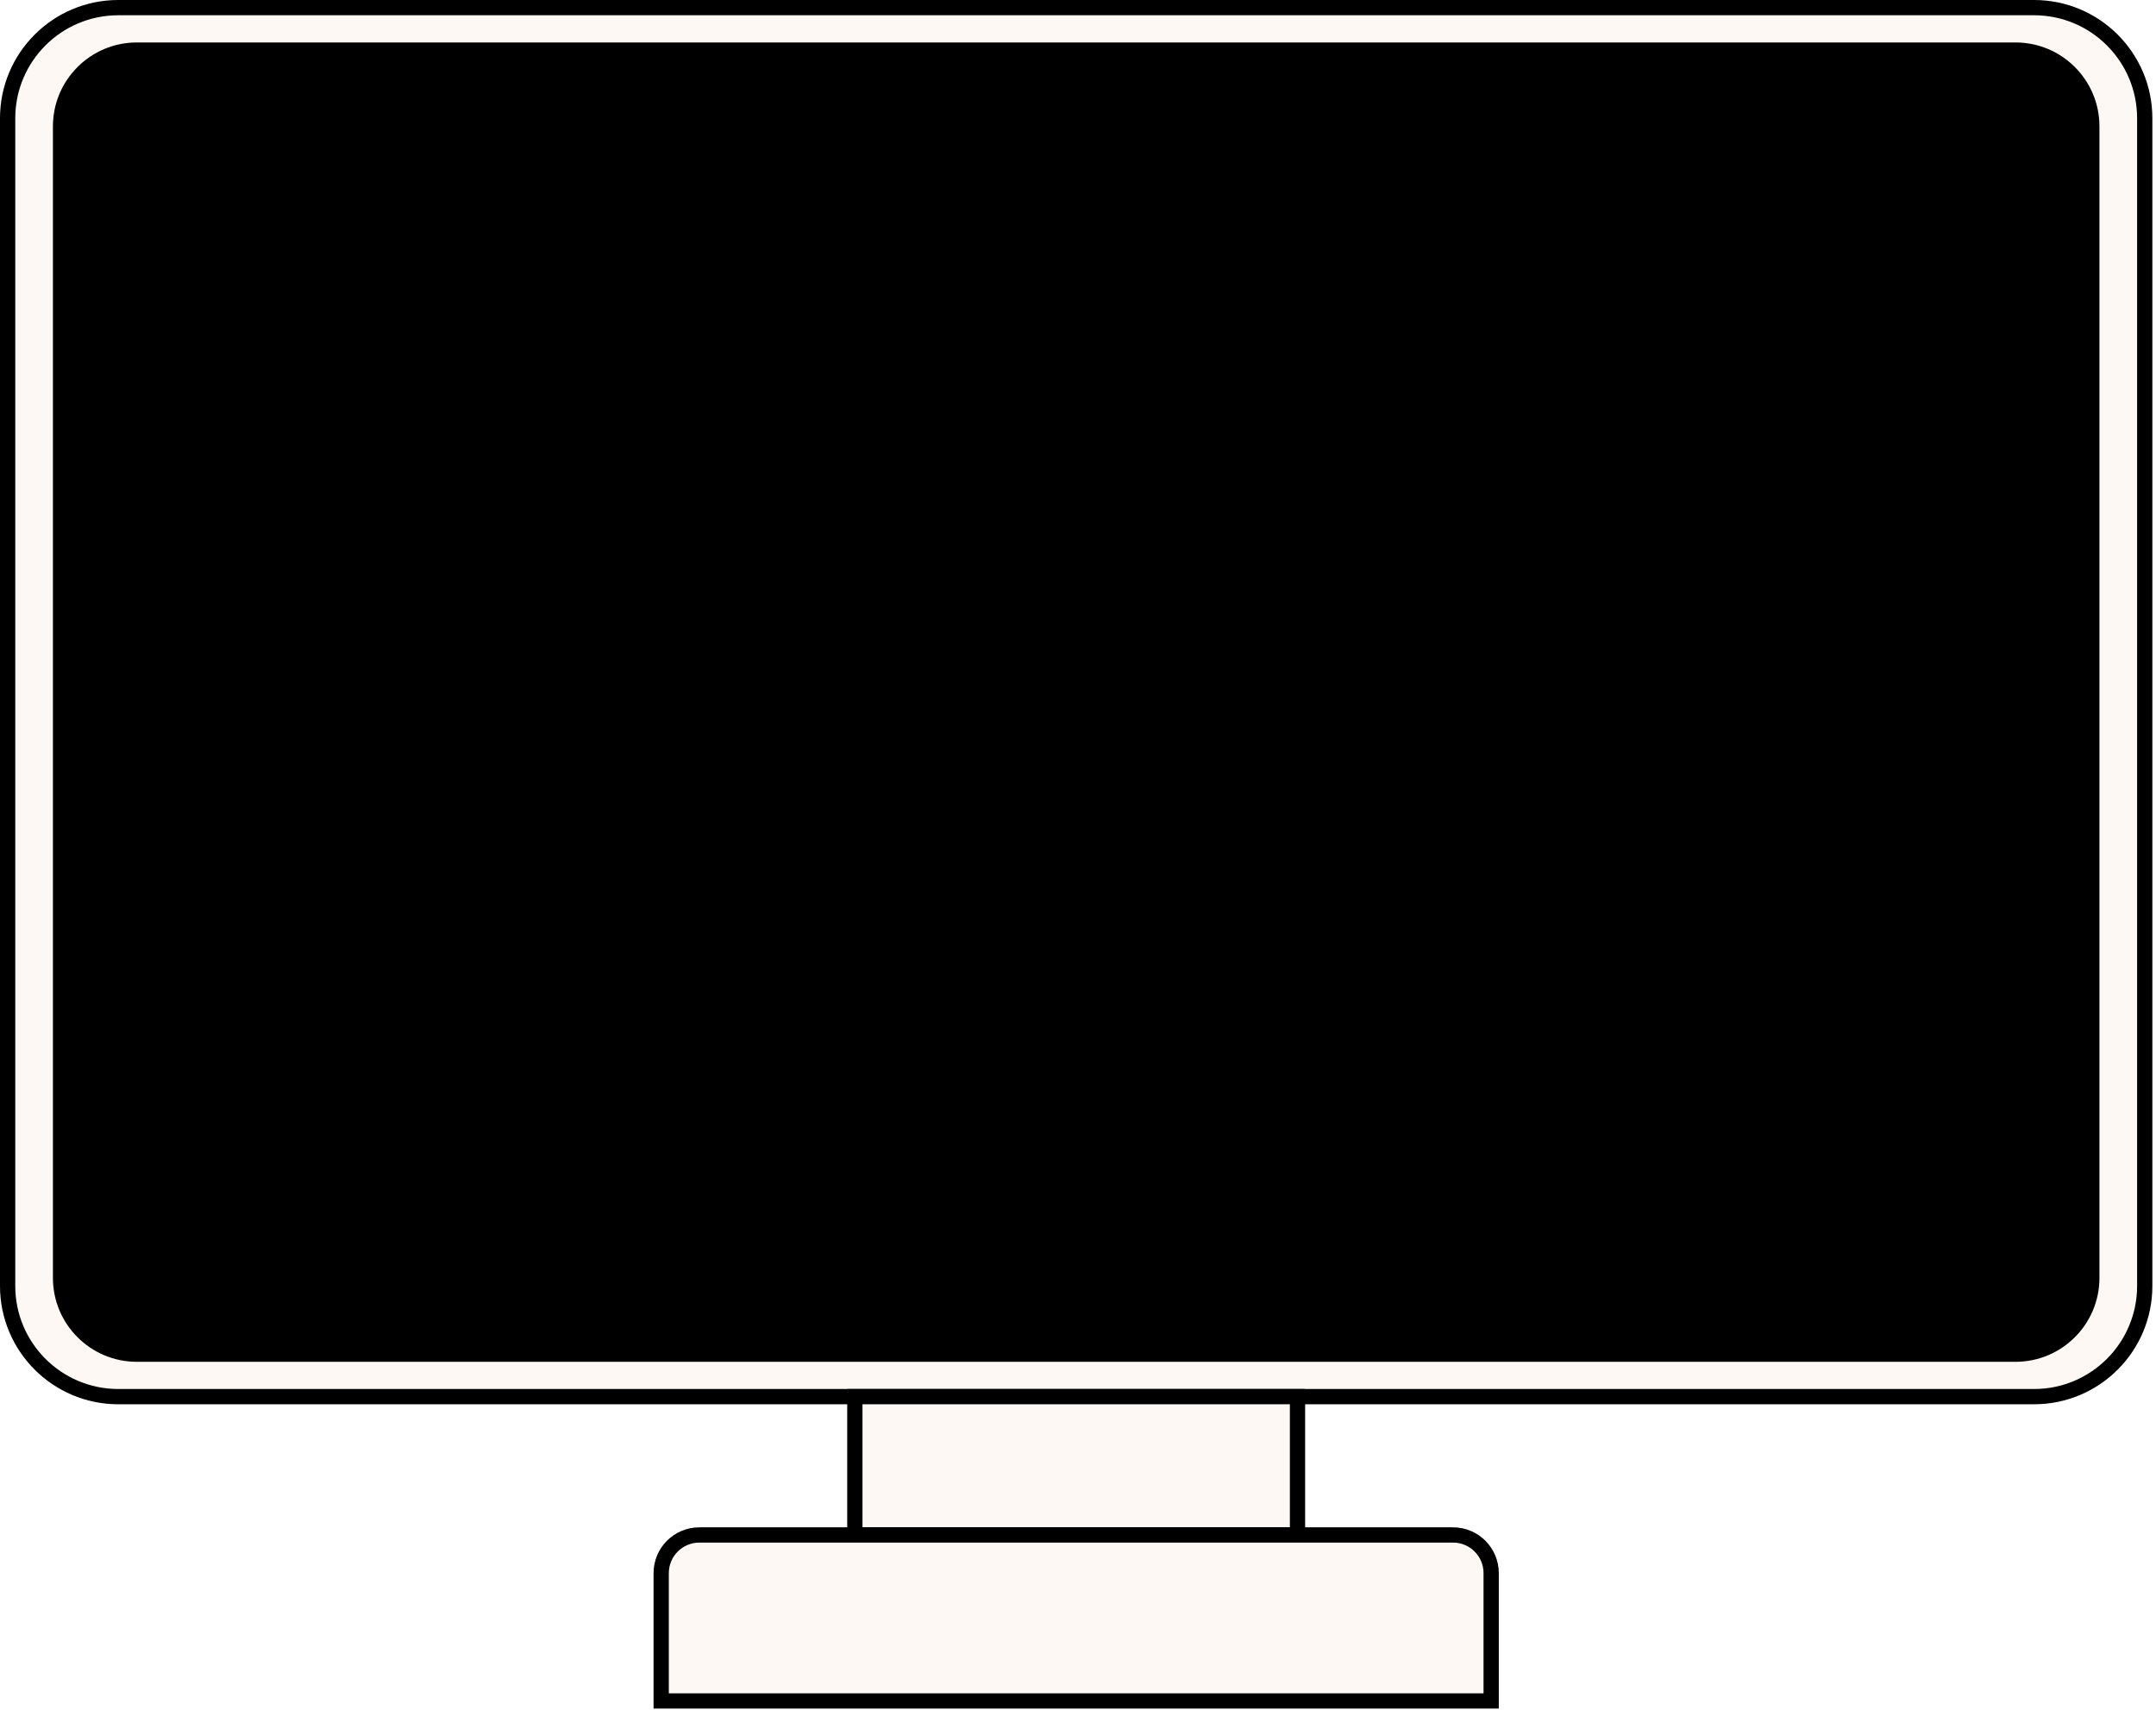
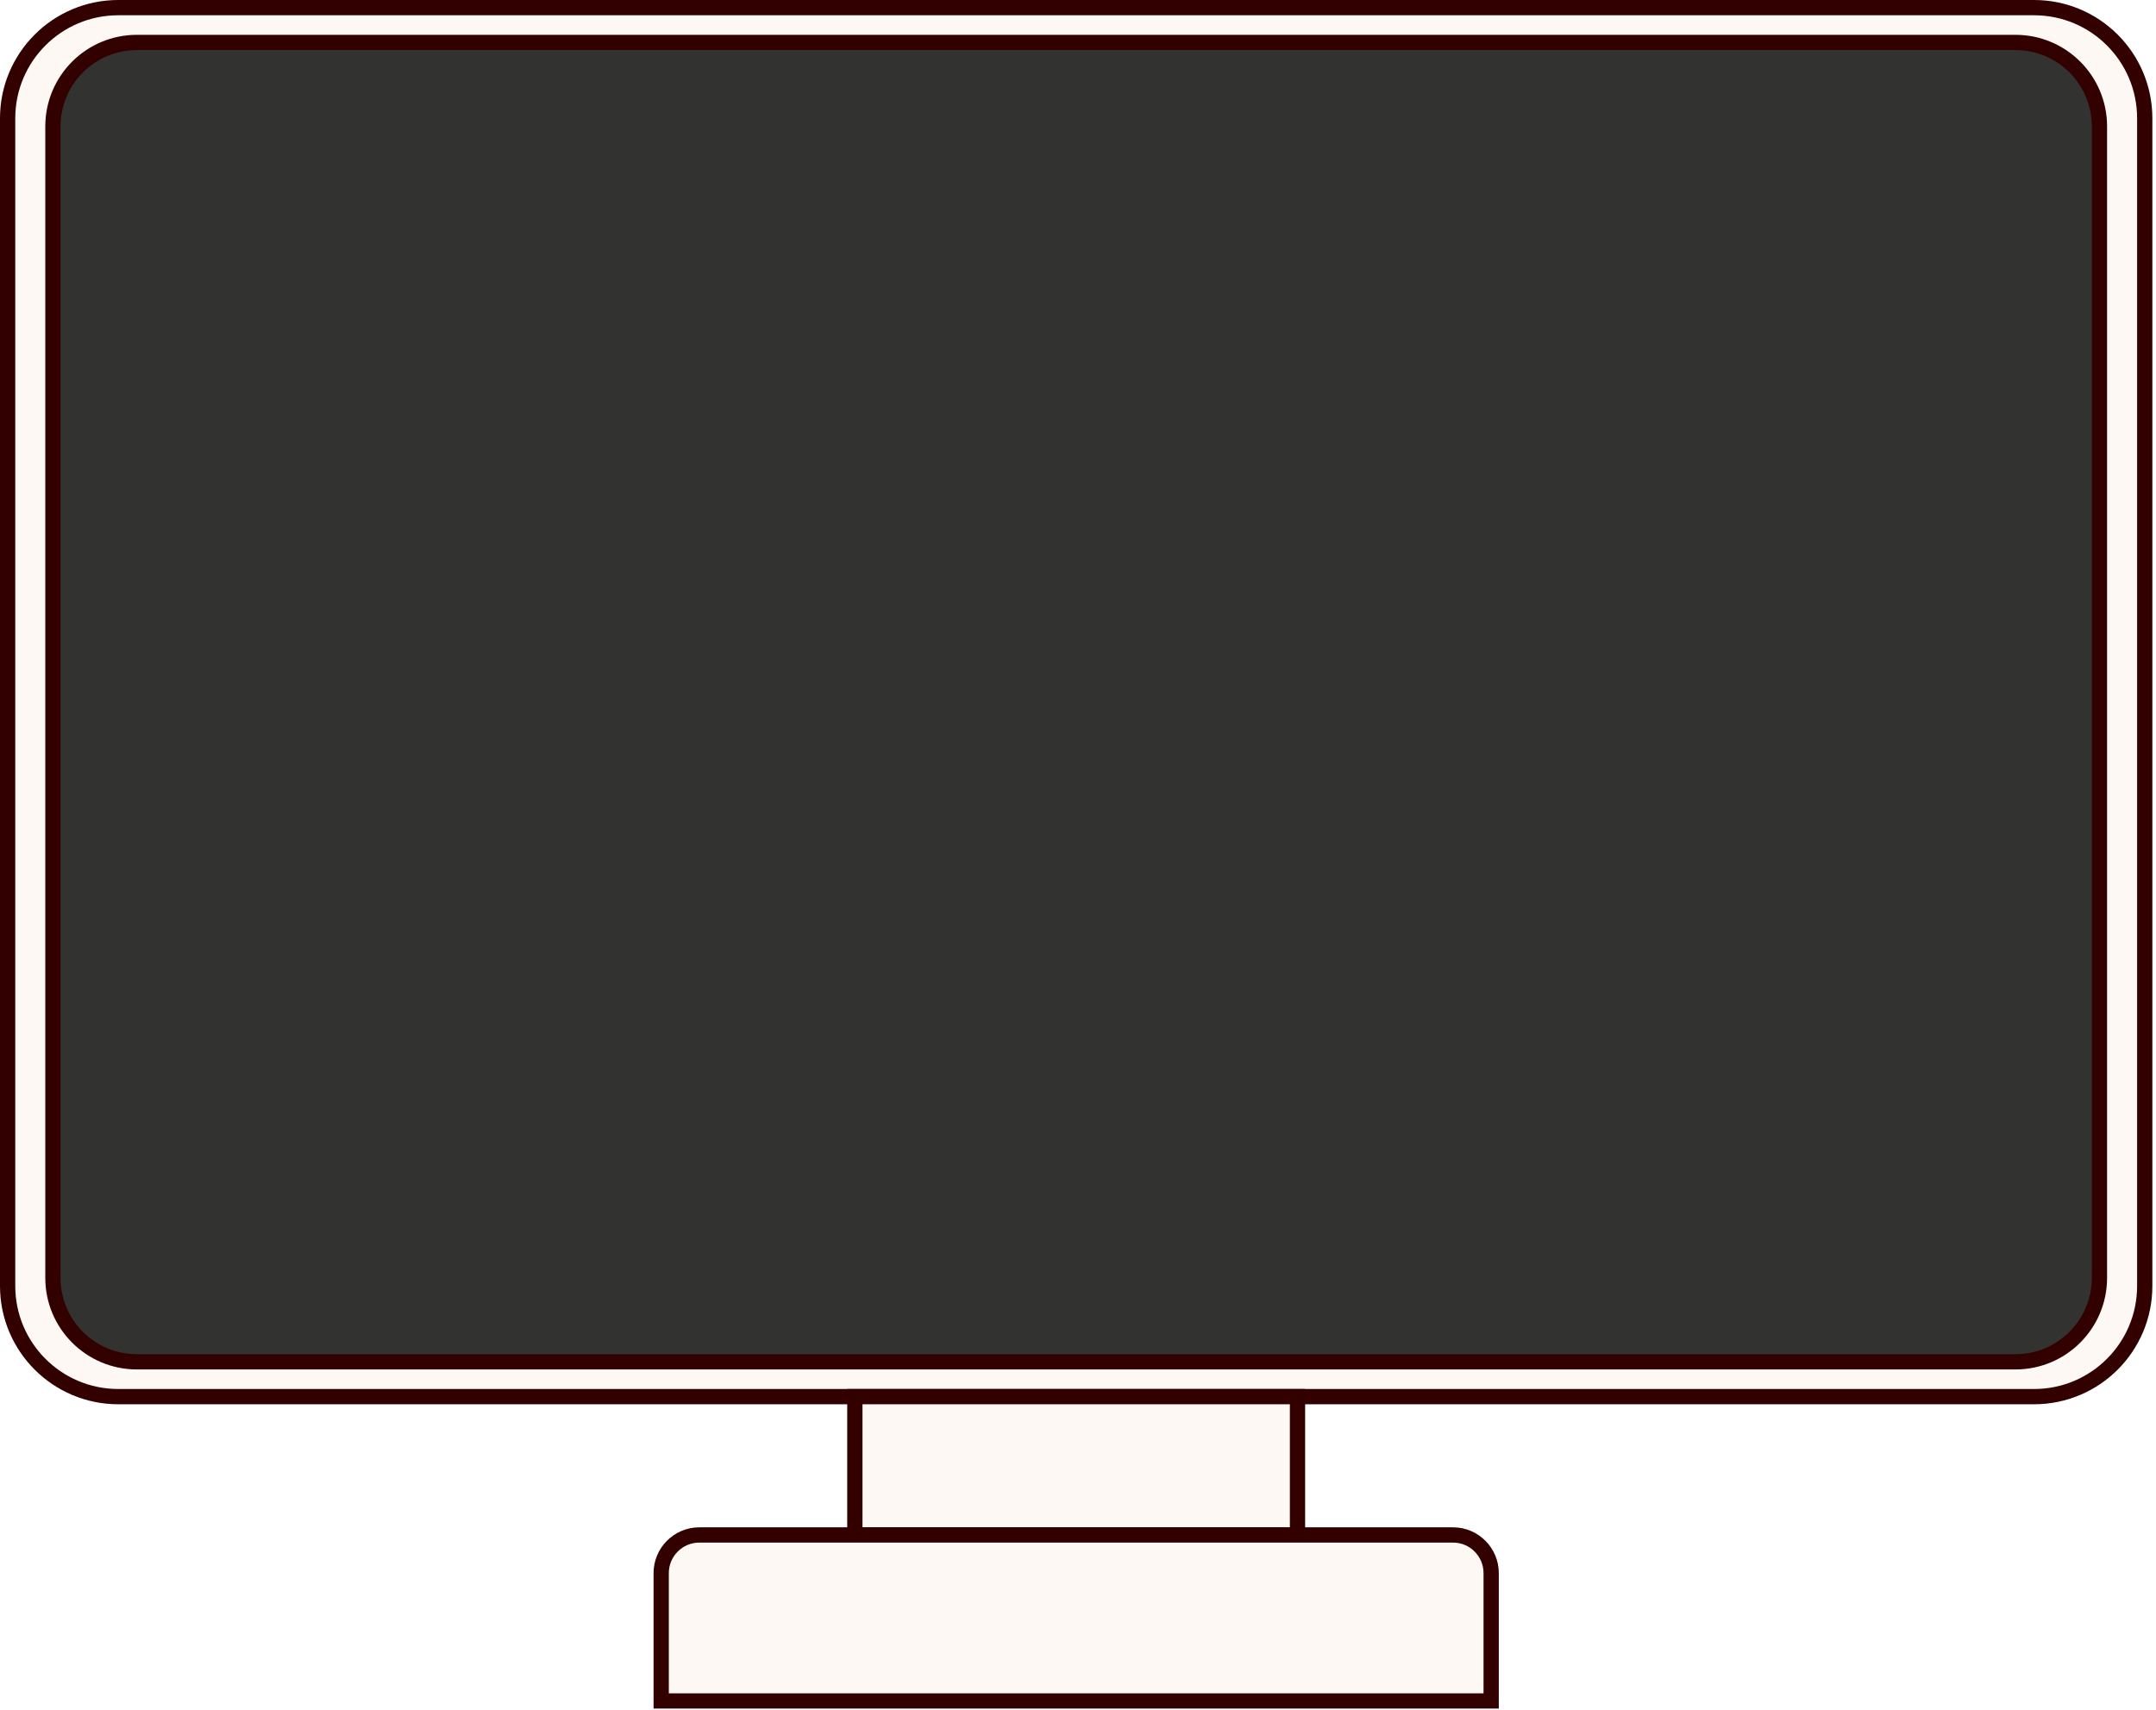
<svg xmlns="http://www.w3.org/2000/svg" width="565" height="448" viewBox="0 0 565 448" fill="none">
-   <rect x="2" y="2" width="560.048" height="364.031" rx="29" fill="#FDF8F3" stroke="black" stroke-width="4" />
-   <rect x="13.869" y="11.127" width="536.31" height="345.777" rx="22" fill="black" />
-   <rect x="224.021" y="366.031" width="116.002" height="36.251" fill="#FDF8F3" stroke="black" stroke-width="4" />
-   <path d="M173.271 412.282C173.271 406.759 177.749 402.282 183.271 402.282H380.774C386.297 402.282 390.774 406.759 390.774 412.282V445.782H173.271V412.282Z" fill="#FDF8F3" stroke="black" stroke-width="4" />
+   <rect x="2" y="2" width="560.048" height="364.031" rx="29" fill="#FDF8F3" stroke="#330000" stroke-width="4" />
+   <rect x="13.869" y="11.127" width="536.31" height="345.777" rx="22" fill="#323330" stroke="#330000" stroke-width="4" />
+   <rect x="224.021" y="366.031" width="116.002" height="36.251" fill="#FDF8F3" stroke="#330000" stroke-width="4" />
+   <path d="M173.271 412.282C173.271 406.759 177.749 402.282 183.271 402.282H380.774C386.297 402.282 390.774 406.759 390.774 412.282V445.782H173.271V412.282Z" fill="#FDF8F3" stroke="#330000" stroke-width="4" />
</svg>
